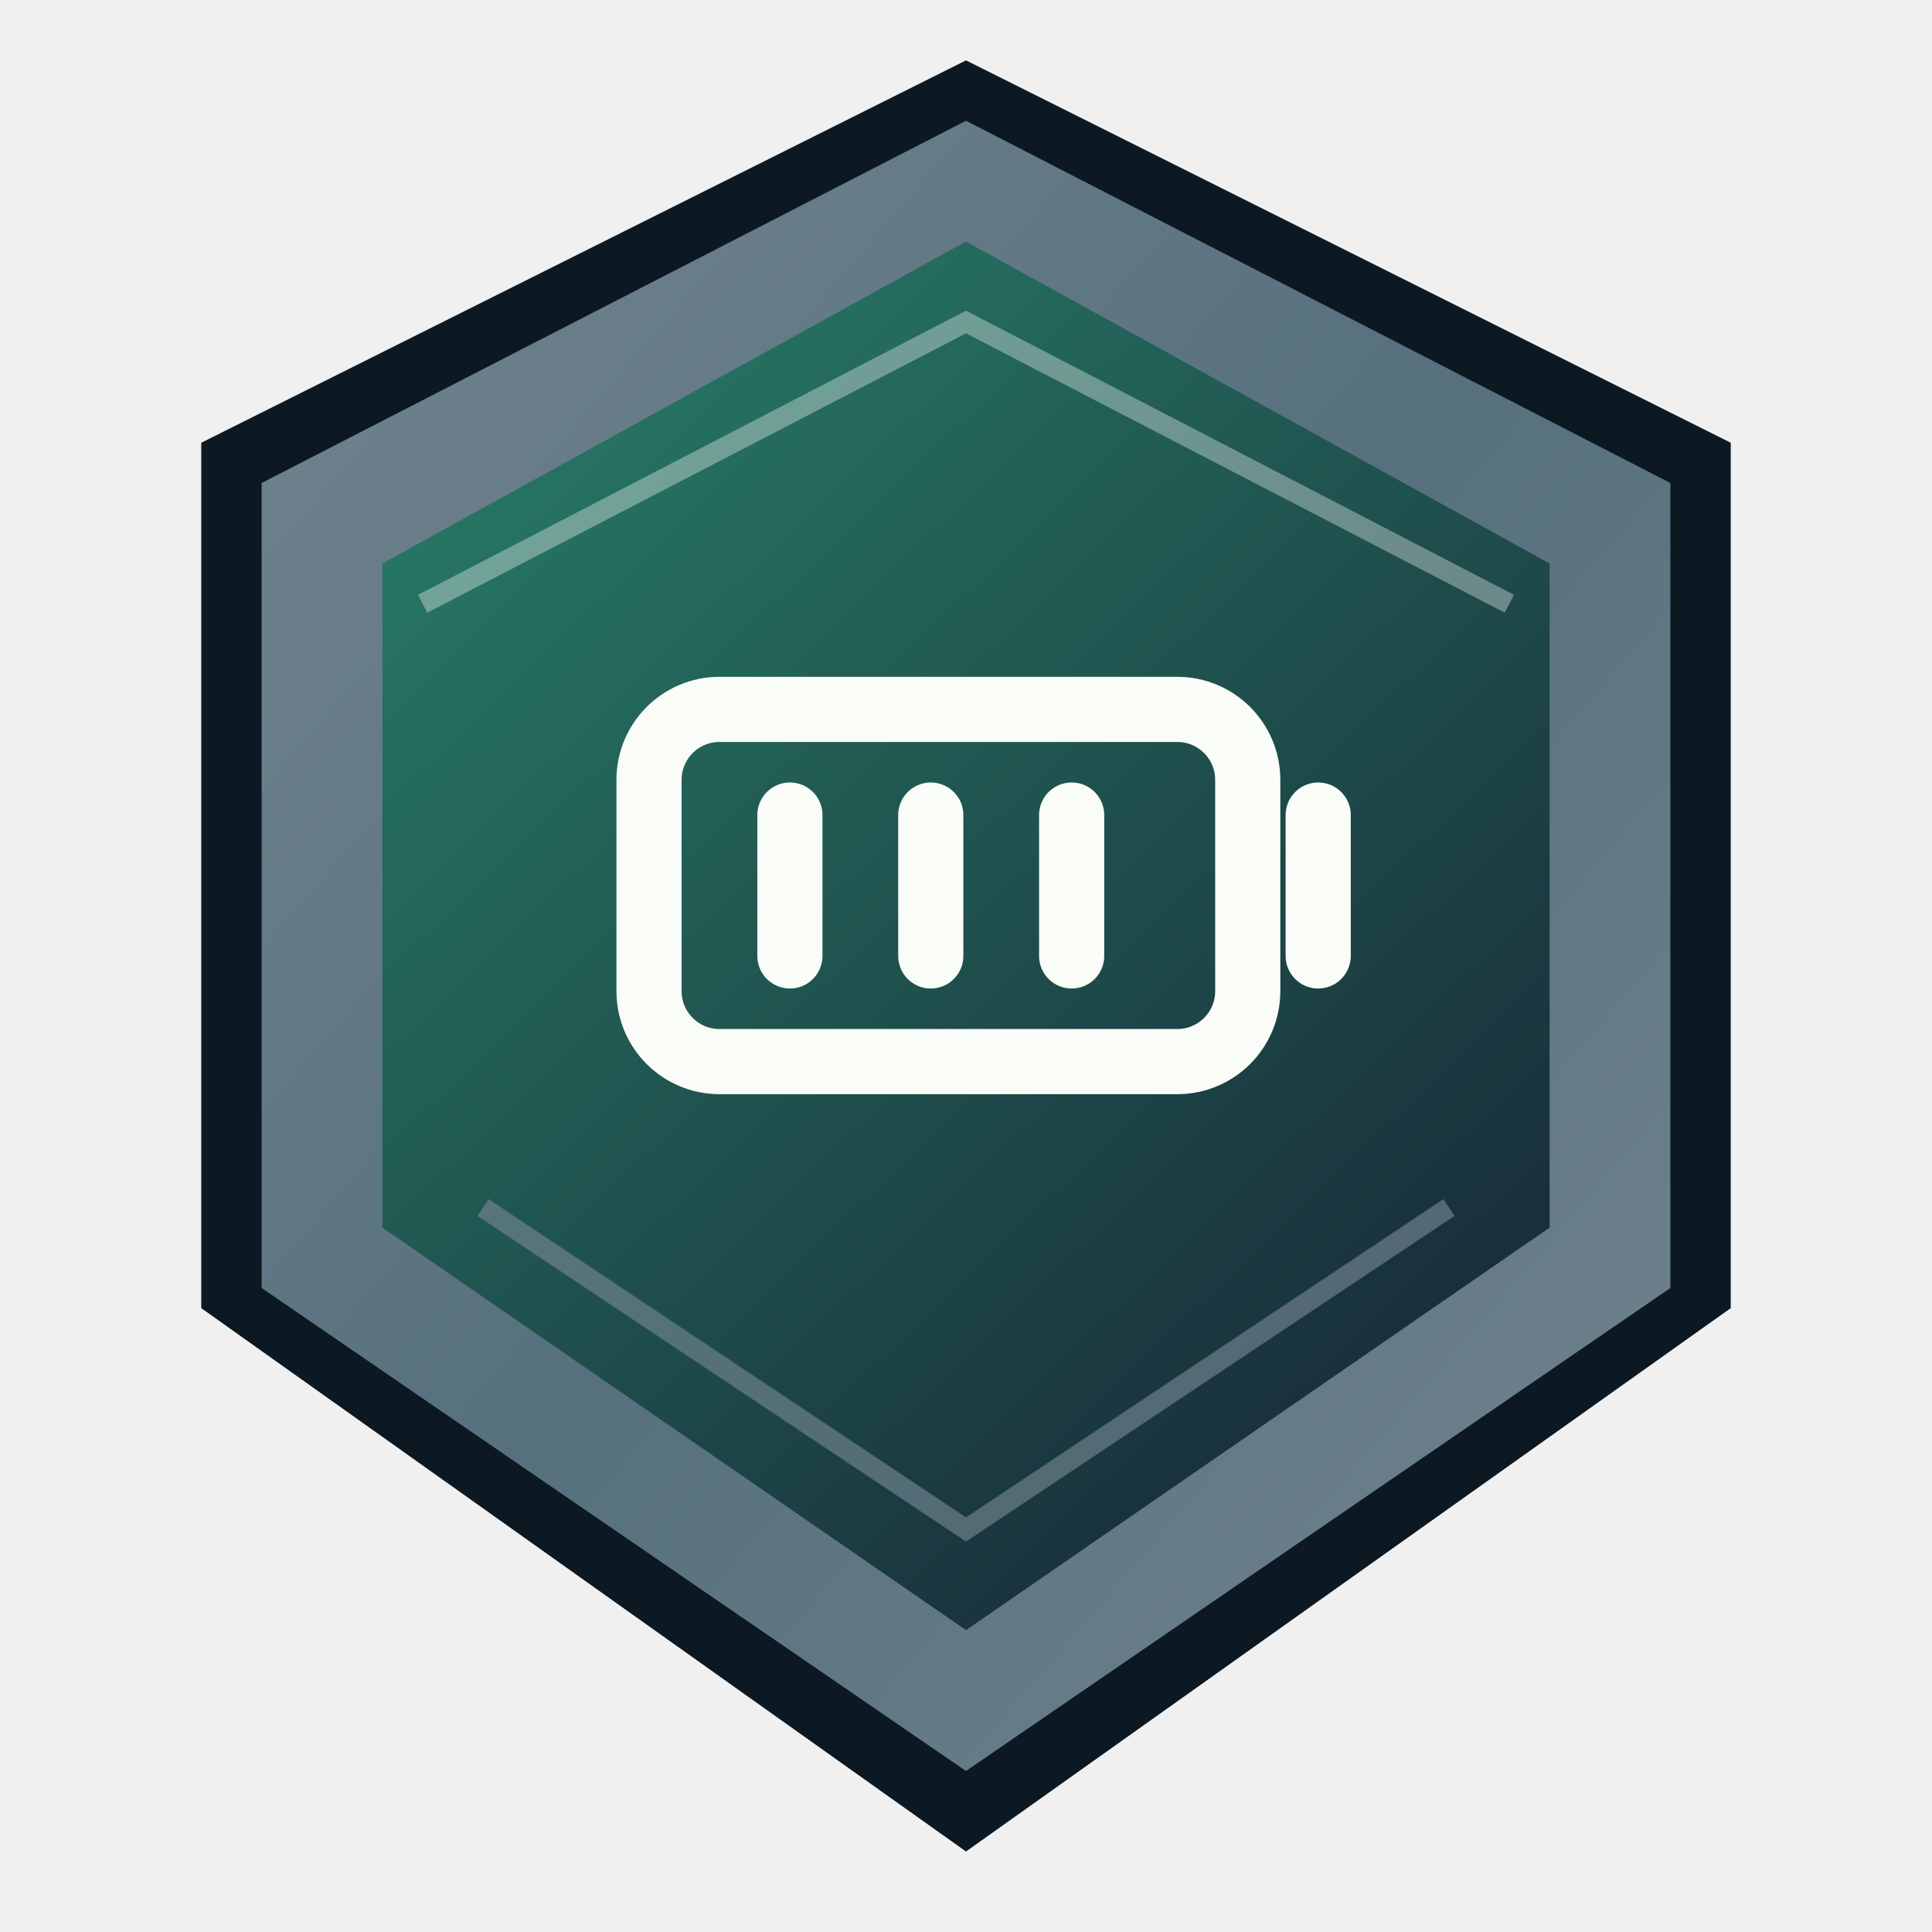
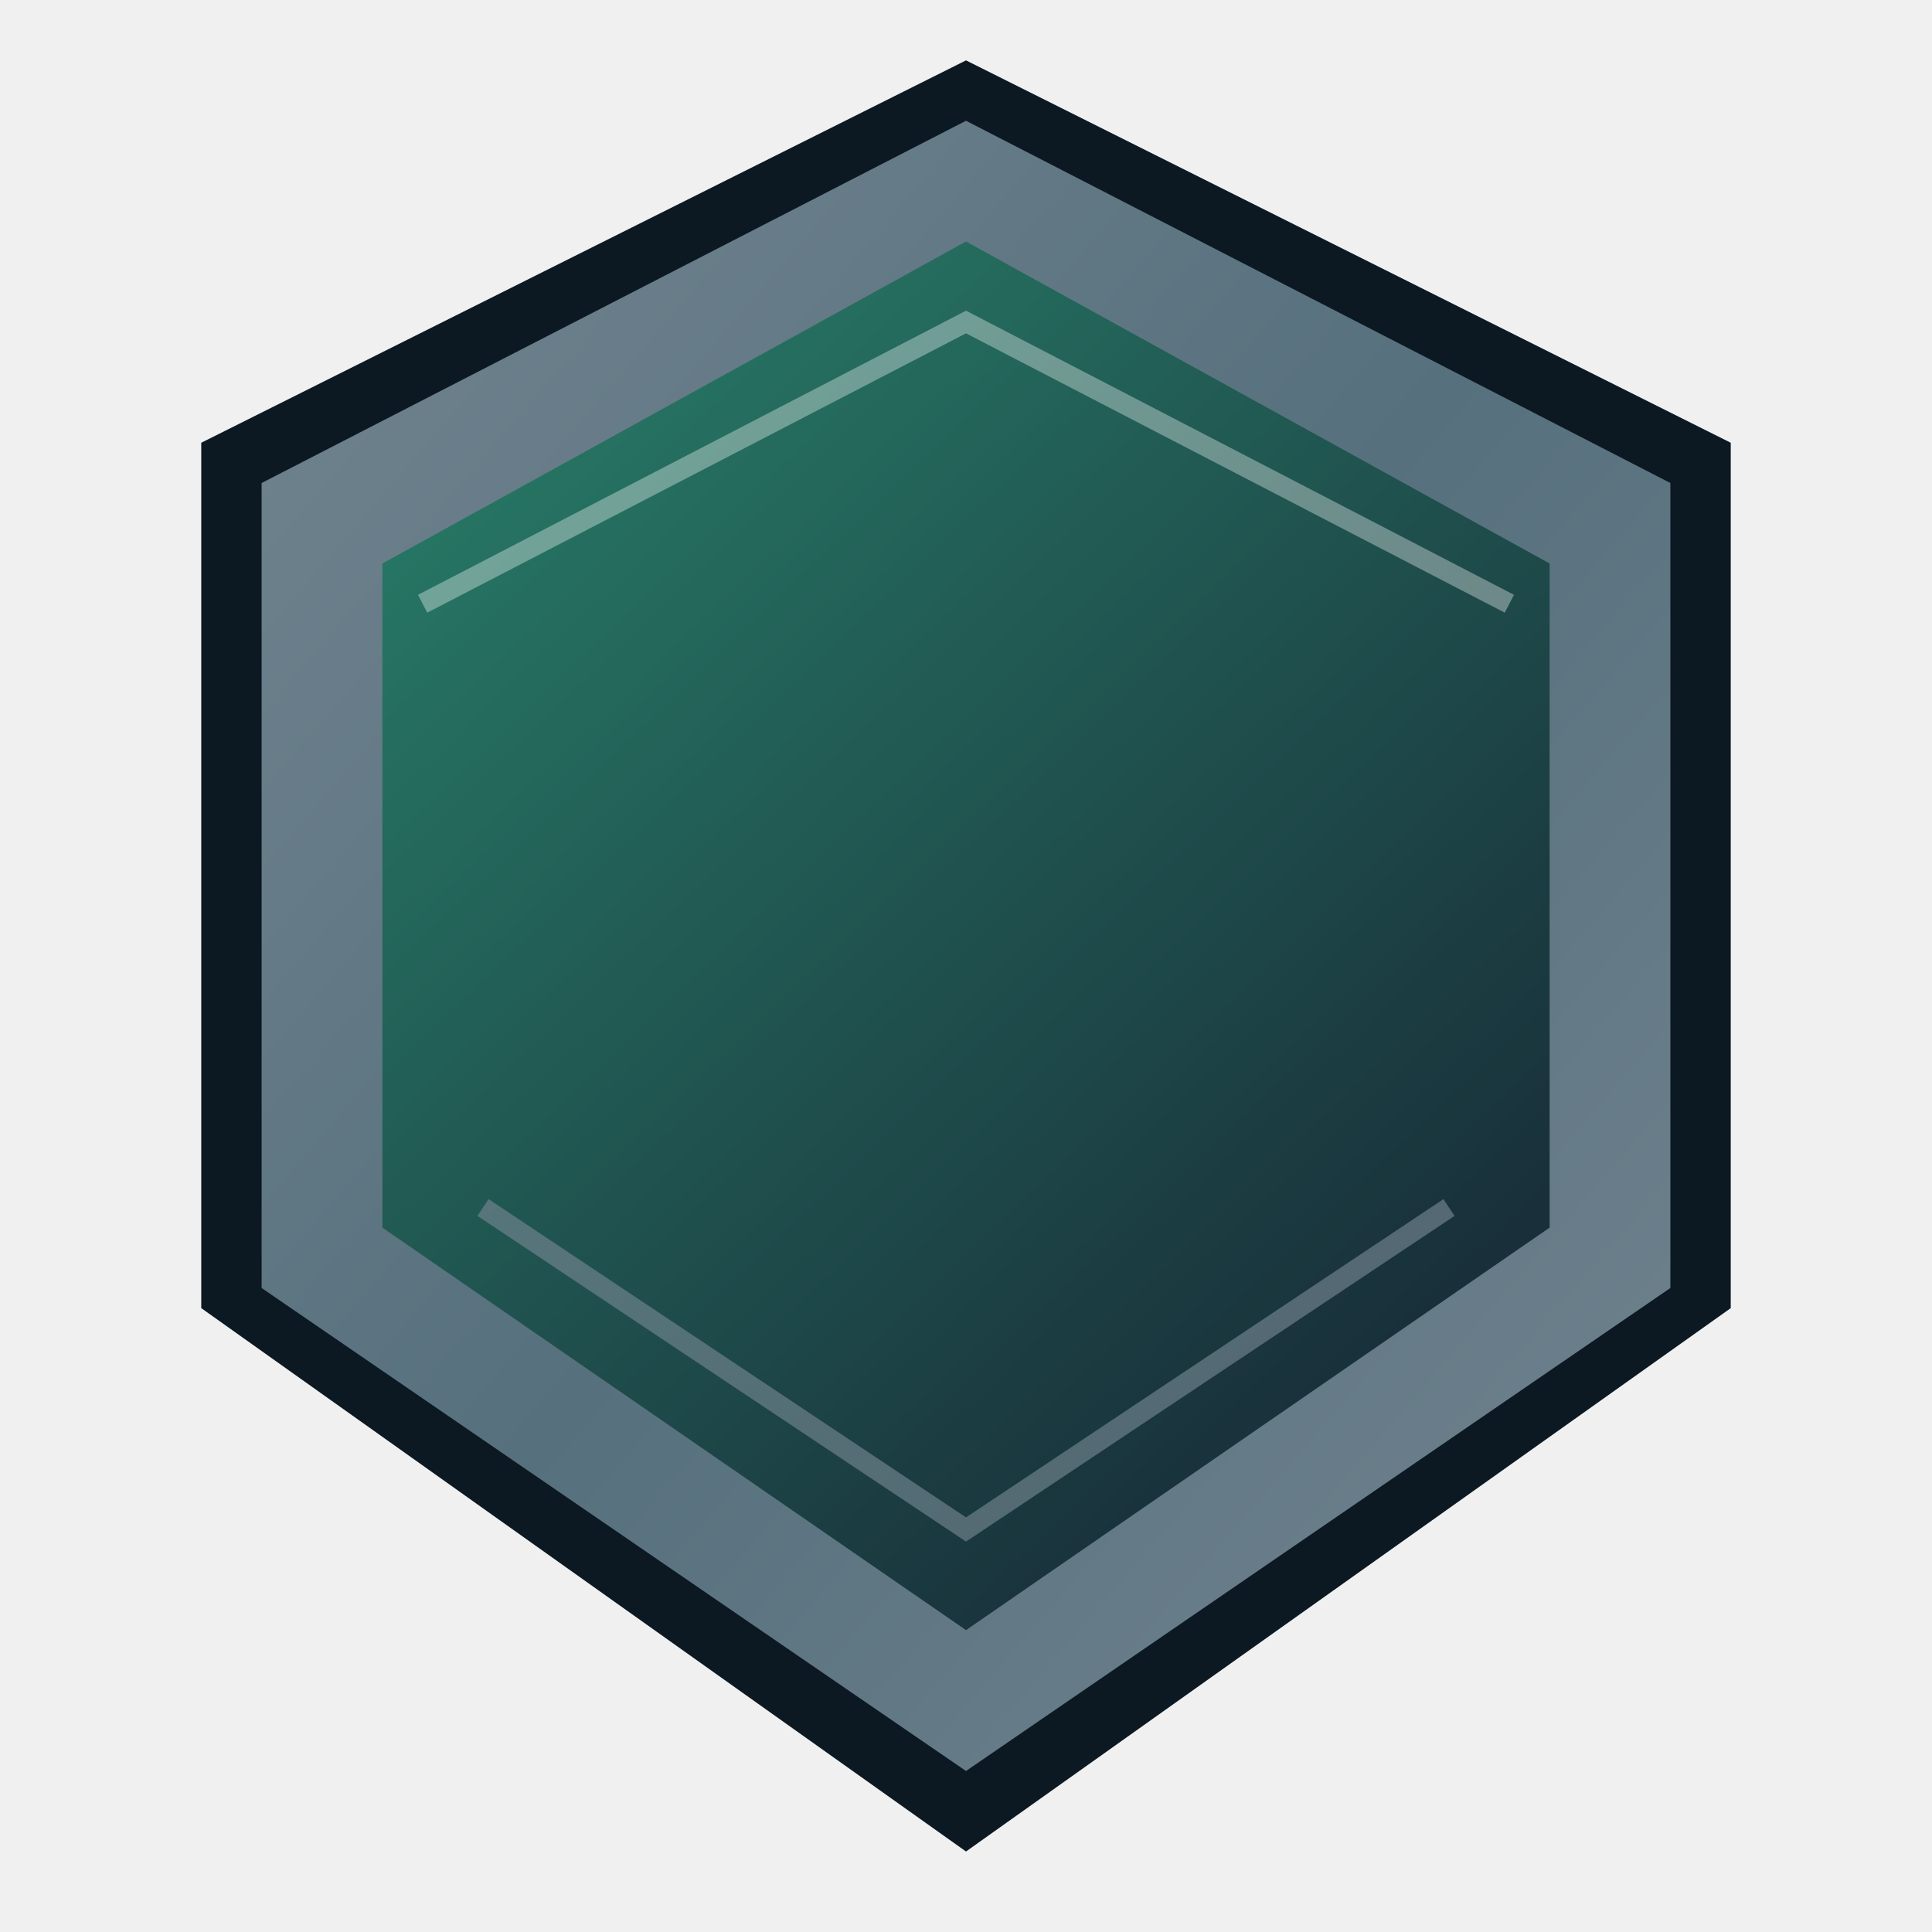
<svg xmlns="http://www.w3.org/2000/svg" viewBox="0 0 96 96">
  <defs>
    <linearGradient id="paint" x2=".8" y2="1">
      <stop stop-color="#29826b" />
      <stop offset="1" stop-color="#172735" />
    </linearGradient>
    <linearGradient id="metal" x2="1" y2="1">
      <stop stop-color="#738590" />
      <stop offset=".5" stop-color="#56707d" />
      <stop offset="1" stop-color="#738590" />
    </linearGradient>
  </defs>
  <path d="M48 3 86 22 86 65 48 92 10 65 10 22Z" fill="#0c1922" />
  <path d="M48 6 83 24 83 64 48 88 13 64 13 24Z" fill="url(#metal)" />
  <path d="M48 12 77 28 77 61 48 81 19 61 19 28Z" fill="url(#paint)" />
  <path d="M21 30 48 16 75 30" fill="none" stroke="white" opacity=".35" />
  <path d="m24 60 24 16 24-16" fill="none" stroke="#738590" opacity=".65" />
-   <g transform="translate(27 23) scale(1.75)" fill="none" stroke="#f9fcf7" stroke-width="1.85" stroke-linecap="round" stroke-linejoin="round">
-     <rect x="3" y="7" width="17" height="10" rx="2" />
-     <path d="M22 10v4M7 10v4m4-4v4m4-4v4" />
-   </g>
</svg>
